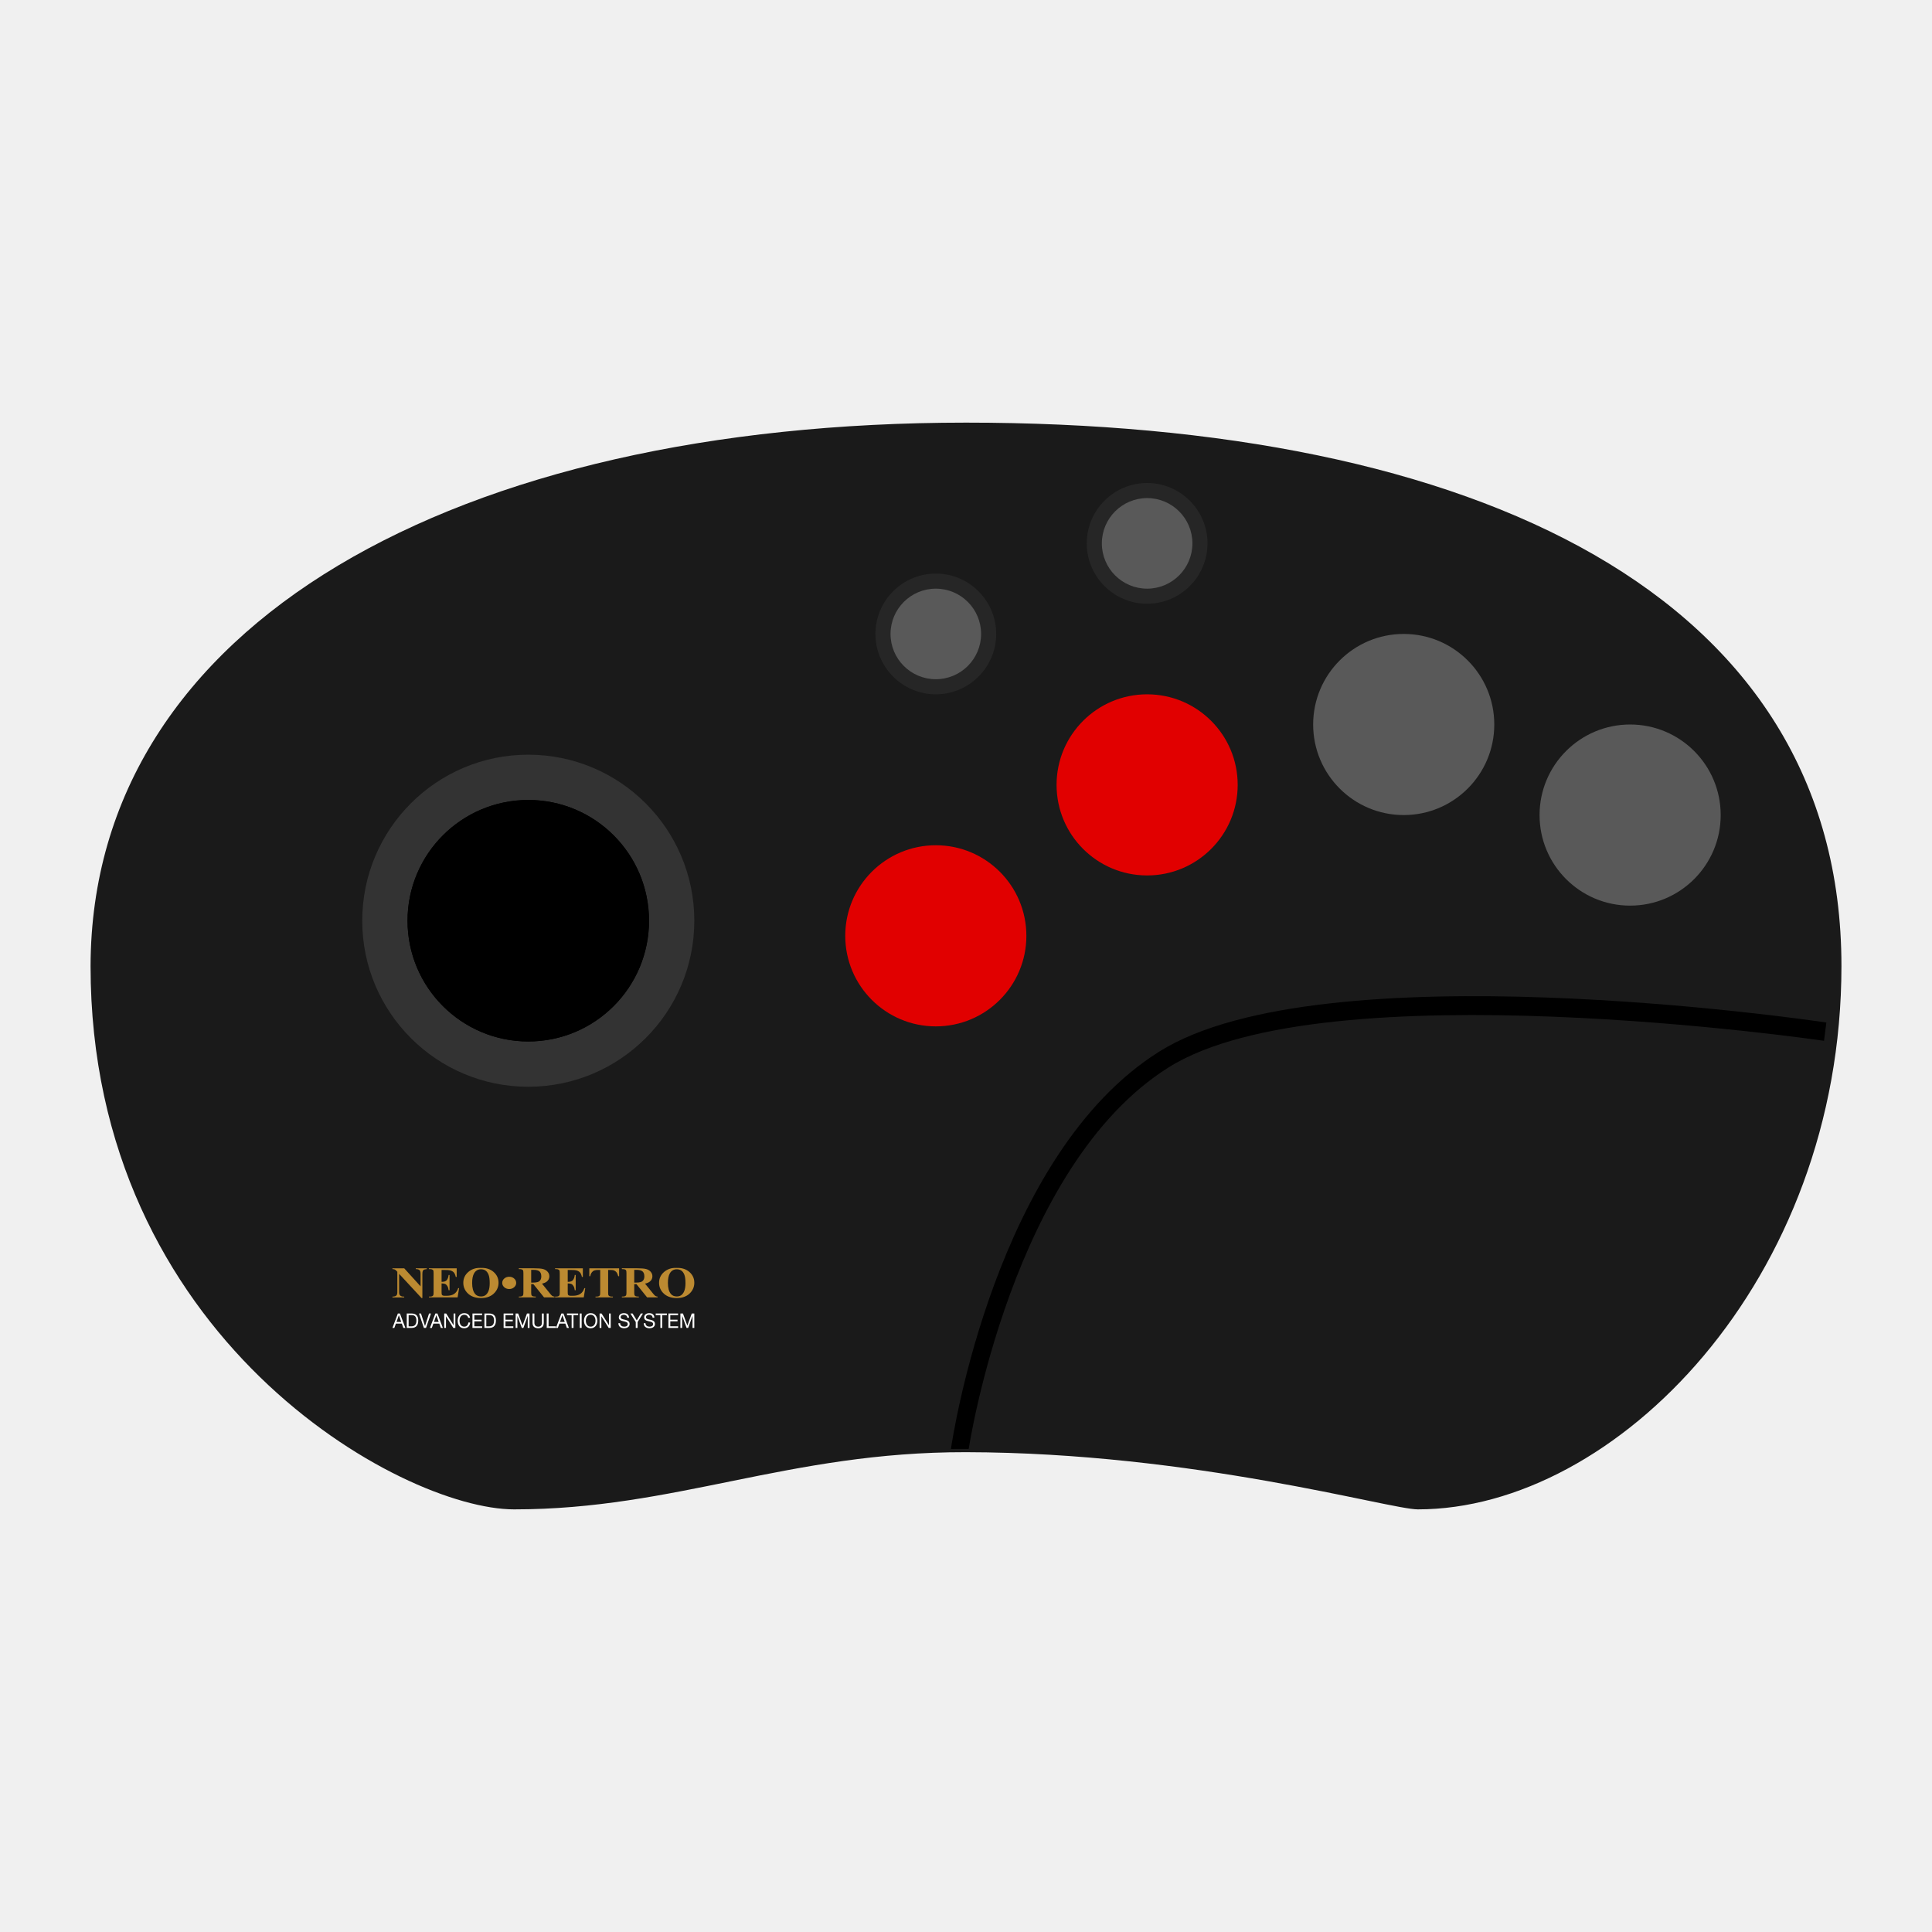
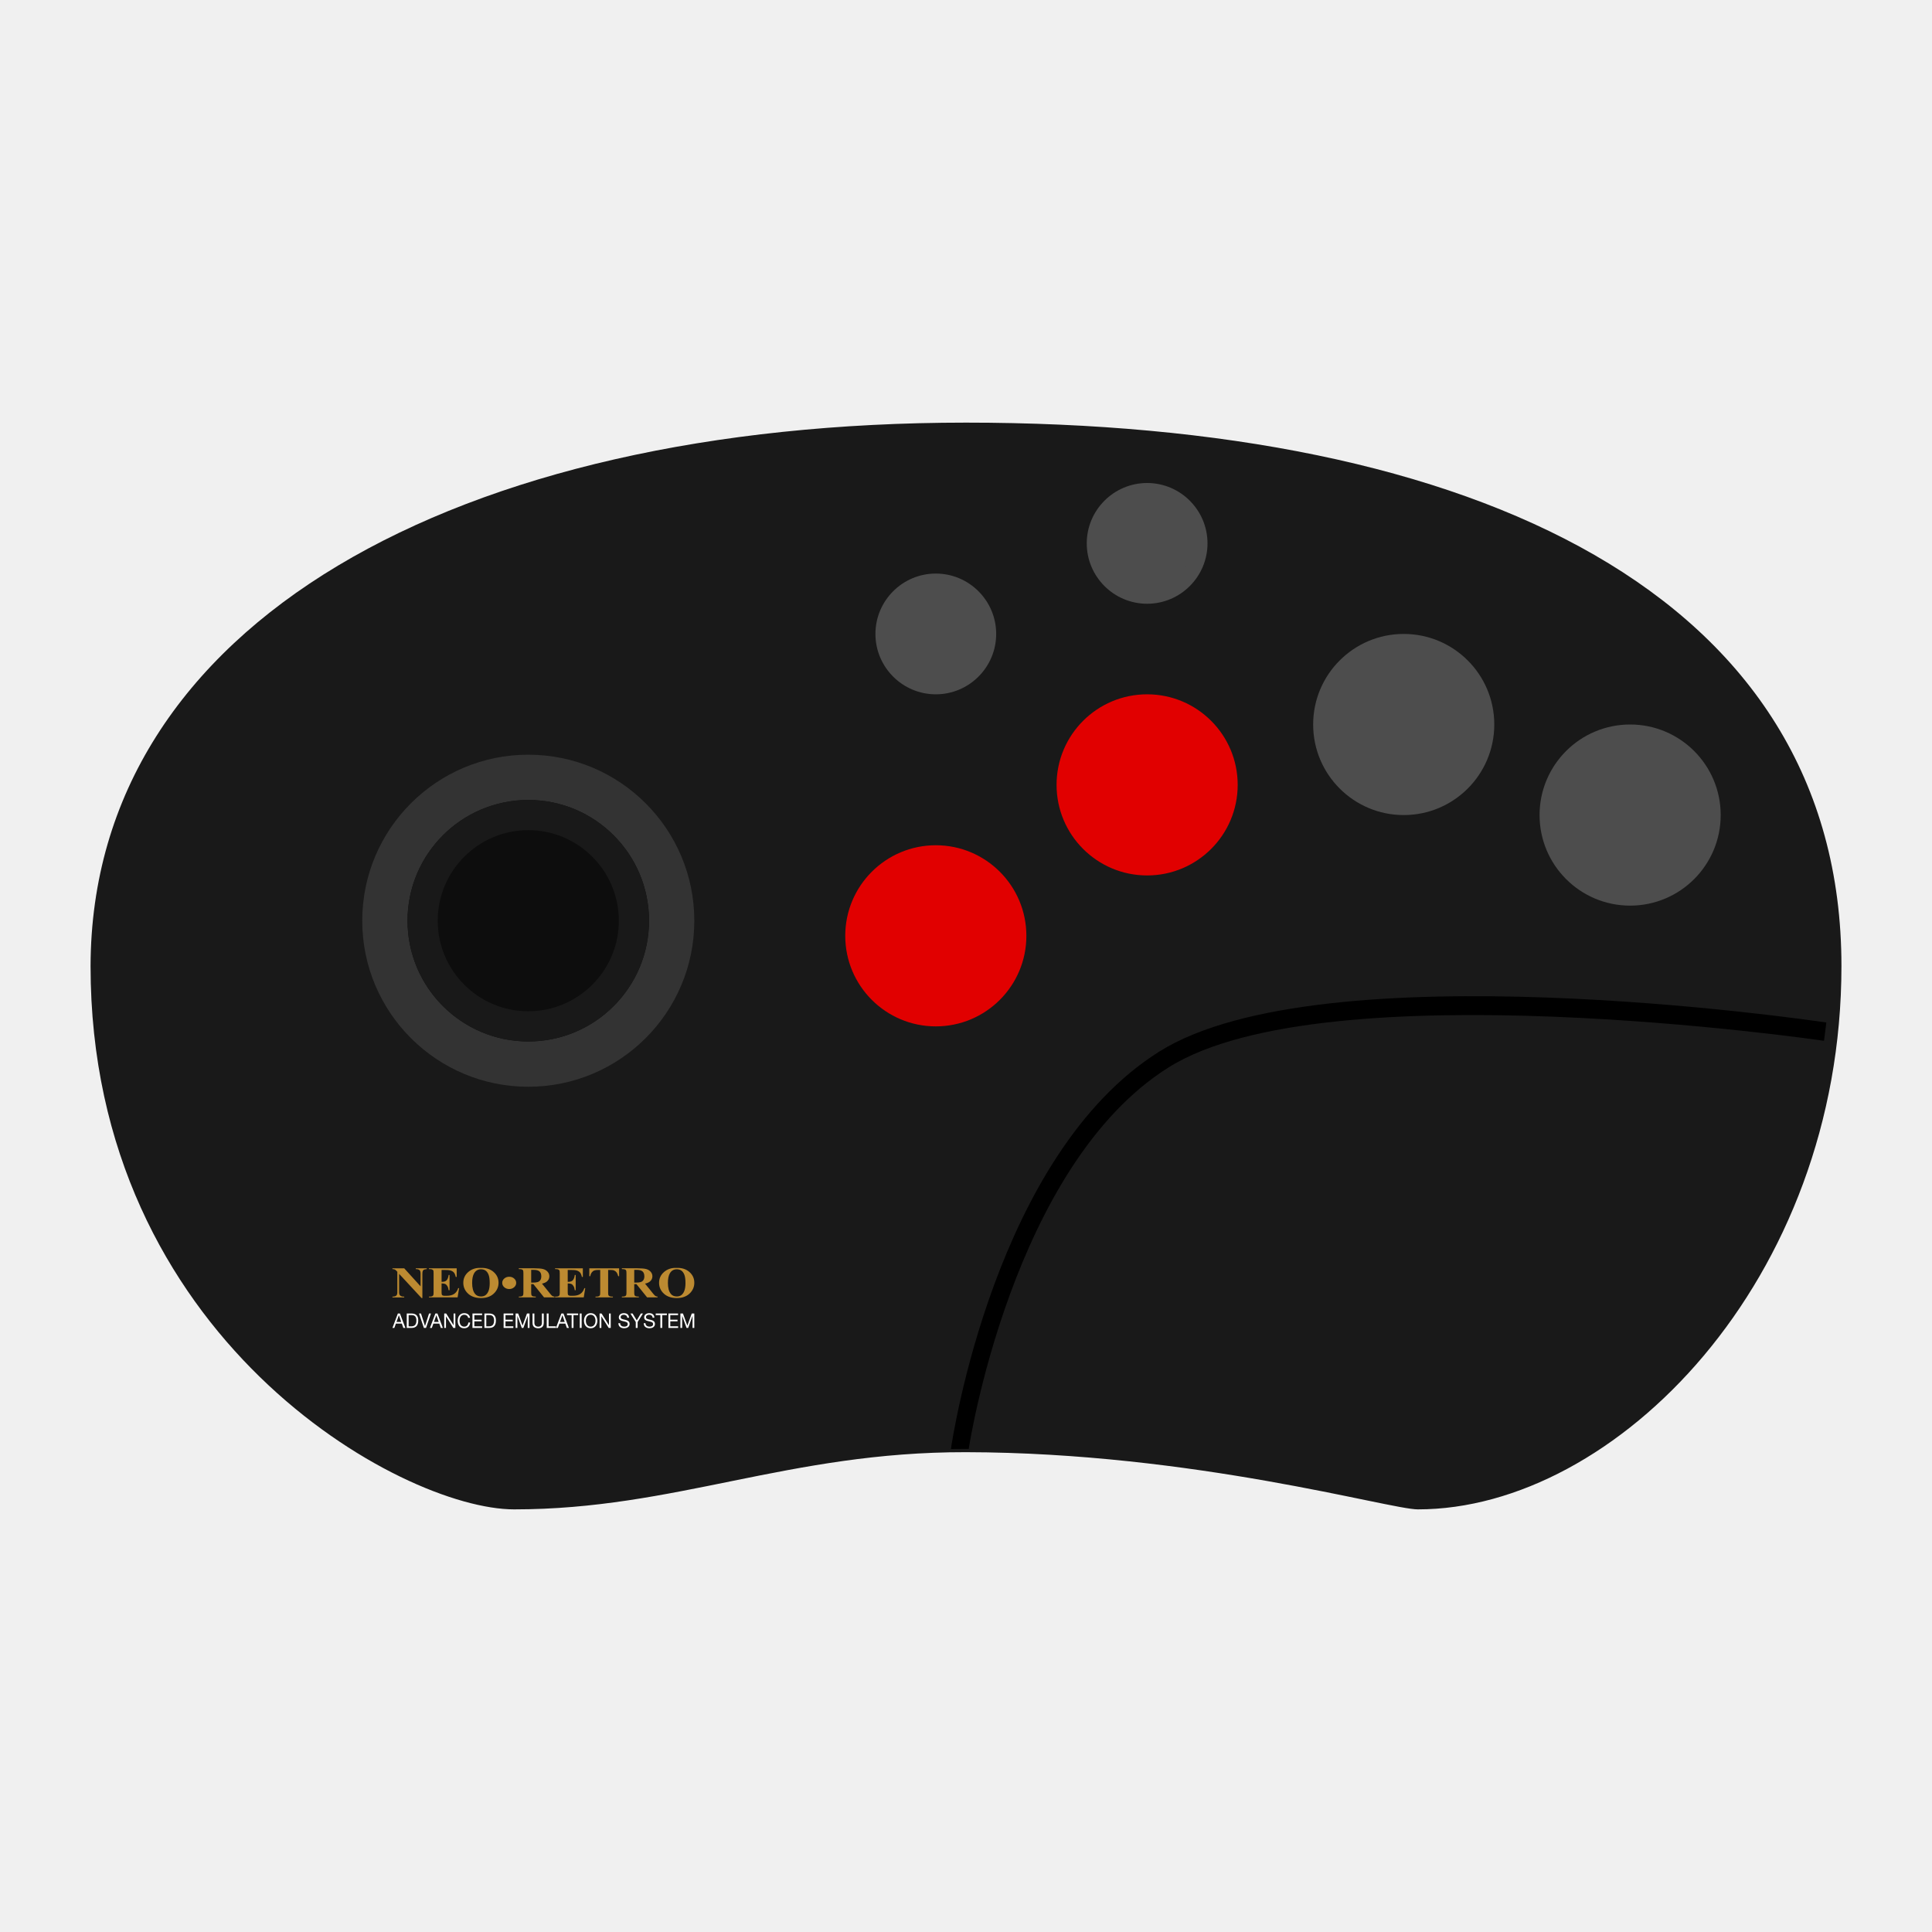
<svg xmlns="http://www.w3.org/2000/svg" viewBox="0 0 341.333 341.333" height="256" width="256" xml:space="preserve" id="svg2" version="1.1">
  <defs id="defs6">
    <clipPath id="clipPath18" clipPathUnits="userSpaceOnUse">
      <path id="path16" d="M 0,256 H 256 V 0 H 0 Z" />
    </clipPath>
    <clipPath id="clipPath26" clipPathUnits="userSpaceOnUse">
      <path id="path24" d="M 4,208 H 252 V 48 H 4 Z" />
    </clipPath>
  </defs>
  <g id="g22" transform="matrix(1.333333,0,0,-1.333333,0,341.3333)" />
-   <path id="path38" style="fill:#1a1a1a;fill-opacity:1;fill-rule:nonzero;stroke:none;stroke-width:1.333" d="m 170.667,74.667 c -89.807,0 -154.512,35.368 -154.667,96 0,65.684 54.881,96 74.839,96 28.479,0 48.471,-10.161 79.828,-10.105 40.219,0.071 74.839,10.105 79.828,10.105 34.925,0 74.839,-40.421 74.839,-96 0,-65.684 -64.86,-96 -154.667,-96" />
-   <path id="path42" style="fill:#262626;fill-opacity:1;fill-rule:nonzero;stroke:none;stroke-width:1.333" d="m 202.667,85.333 c -5.881,0 -10.667,4.785 -10.667,10.667 0,5.881 4.785,10.667 10.667,10.667 5.881,0 10.667,-4.785 10.667,-10.667 0,-5.881 -4.785,-10.667 -10.667,-10.667" />
-   <path id="path46" style="fill:#595959;fill-opacity:1;fill-rule:nonzero;stroke:none;stroke-width:1.333" d="m 202.667,88 c 4.416,0 8,3.584 8,8 0,4.416 -3.584,8 -8,8 -4.416,0 -8,-3.584 -8,-8 0,-4.416 3.584,-8 8,-8" />
-   <path id="path50" style="fill:#262626;fill-opacity:1;fill-rule:nonzero;stroke:none;stroke-width:1.333" d="m 165.333,101.333 c -5.881,0 -10.667,4.785 -10.667,10.667 0,5.881 4.785,10.667 10.667,10.667 5.881,0 10.667,-4.785 10.667,-10.667 0,-5.881 -4.785,-10.667 -10.667,-10.667" />
-   <path id="path54" style="fill:#595959;fill-opacity:1;fill-rule:nonzero;stroke:none;stroke-width:1.333" d="m 165.333,104 c 4.416,0 8,3.584 8,8 0,4.416 -3.584,8 -8,8 -4.416,0 -8,-3.584 -8,-8 0,-4.416 3.584,-8 8,-8" />
+   <path id="path38" style="fill:#191919;fill-opacity:1;fill-rule:nonzero;stroke:none;stroke-width:1.333" d="m 170.667,74.667 c -89.807,0 -154.512,35.368 -154.667,96 0,65.684 54.881,96 74.839,96 28.479,0 48.471,-10.161 79.828,-10.105 40.219,0.071 74.839,10.105 79.828,10.105 34.925,0 74.839,-40.421 74.839,-96 0,-65.684 -64.86,-96 -154.667,-96" />
+   <path id="path42" style="fill:#4d4d4d;fill-opacity:1;fill-rule:nonzero;stroke:none;stroke-width:1.333" d="m 202.667,85.333 c -5.881,0 -10.667,4.785 -10.667,10.667 0,5.881 4.785,10.667 10.667,10.667 5.881,0 10.667,-4.785 10.667,-10.667 0,-5.881 -4.785,-10.667 -10.667,-10.667" />
+   <path id="path46" style="fill:#4d4d4d;fill-opacity:1;fill-rule:nonzero;stroke:none;stroke-width:1.333" d="m 202.667,88 c 4.416,0 8,3.584 8,8 0,4.416 -3.584,8 -8,8 -4.416,0 -8,-3.584 -8,-8 0,-4.416 3.584,-8 8,-8" />
+   <path id="path50" style="fill:#4d4d4d;fill-opacity:1;fill-rule:nonzero;stroke:none;stroke-width:1.333" d="m 165.333,101.333 c -5.881,0 -10.667,4.785 -10.667,10.667 0,5.881 4.785,10.667 10.667,10.667 5.881,0 10.667,-4.785 10.667,-10.667 0,-5.881 -4.785,-10.667 -10.667,-10.667" />
+   <path id="path54" style="fill:#4d4d4d;fill-opacity:1;fill-rule:nonzero;stroke:none;stroke-width:1.333" d="m 165.333,104 c 4.416,0 8,3.584 8,8 0,4.416 -3.584,8 -8,8 -4.416,0 -8,-3.584 -8,-8 0,-4.416 3.584,-8 8,-8" />
  <path id="path58" style="fill:#333333;fill-opacity:1;fill-rule:nonzero;stroke:none;stroke-width:1.333" d="m 93.333,192 c -16.197,0 -29.333,-13.136 -29.333,-29.333 0,-16.197 13.136,-29.333 29.333,-29.333 16.197,0 29.333,13.136 29.333,29.333 0,16.197 -13.136,29.333 -29.333,29.333" />
+   <path id="path78" style="fill:#0d0d0d;fill-opacity:1;fill-rule:nonzero;stroke:none;stroke-width:1.333" d="m 93.333,141.333 c -11.781,0 -21.333,9.552 -21.333,21.333 0,11.781 9.552,21.333 21.333,21.333 11.781,0 21.333,-9.552 21.333,-21.333 0,-11.781 -9.552,-21.333 -21.333,-21.333" />
  <path id="path62" style="fill:#e10000;fill-opacity:1;fill-rule:nonzero;stroke:none;stroke-width:1.333" d="m 165.333,181.333 c -8.836,0 -16,-7.164 -16,-16 0,-8.836 7.164,-16 16,-16 8.836,0 16,7.164 16,16 0,8.836 -7.164,16 -16,16" />
  <path id="path66" style="fill:#e10000;fill-opacity:1;fill-rule:nonzero;stroke:none;stroke-width:1.333" d="m 202.667,154.667 c -8.836,0 -16,-7.164 -16,-16 0,-8.836 7.164,-16 16,-16 8.836,0 16,7.164 16,16 0,8.836 -7.164,16 -16,16" />
-   <path id="path70" style="fill:#595959;fill-opacity:1;fill-rule:nonzero;stroke:none;stroke-width:1.333" d="m 248,144 c -8.836,0 -16,-7.164 -16,-16 0,-8.836 7.164,-16 16,-16 8.836,0 16,7.164 16,16 0,8.836 -7.164,16 -16,16" />
-   <path id="path74" style="fill:#595959;fill-opacity:1;fill-rule:nonzero;stroke:none;stroke-width:1.333" d="m 288,160 c -8.836,0 -16,-7.164 -16,-16 0,-8.836 7.164,-16 16,-16 8.836,0 16,7.164 16,16 0,8.836 -7.164,16 -16,16" />
-   <path id="path78" style="fill:#000000;fill-opacity:1;fill-rule:nonzero;stroke:none;stroke-width:1.333" d="m 93.333,141.333 c -11.781,0 -21.333,9.552 -21.333,21.333 0,11.781 9.552,21.333 21.333,21.333 11.781,0 21.333,-9.552 21.333,-21.333 0,-11.781 -9.552,-21.333 -21.333,-21.333" />
-   <path id="path82" style="fill:#000000;fill-opacity:1;fill-rule:nonzero;stroke:none;stroke-width:1.333" d="m 93.333,141.333 c -11.781,0 -21.333,9.552 -21.333,21.333 0,11.781 9.552,21.333 21.333,21.333 11.781,0 21.333,-9.552 21.333,-21.333 0,-11.781 -9.552,-21.333 -21.333,-21.333 m 0,5.333 c 8.823,0 16,7.177 16,16 0,8.823 -7.177,16 -16,16 -8.823,0 -16,-7.177 -16,-16 0,-8.823 7.177,-16 16,-16" />
+   <path id="path70" style="fill:#4d4d4d;fill-opacity:1;fill-rule:nonzero;stroke:none;stroke-width:1.333" d="m 248,144 c -8.836,0 -16,-7.164 -16,-16 0,-8.836 7.164,-16 16,-16 8.836,0 16,7.164 16,16 0,8.836 -7.164,16 -16,16" />
+   <path id="path74" style="fill:#4d4d4d;fill-opacity:1;fill-rule:nonzero;stroke:none;stroke-width:1.333" d="m 288,160 c -8.836,0 -16,-7.164 -16,-16 0,-8.836 7.164,-16 16,-16 8.836,0 16,7.164 16,16 0,8.836 -7.164,16 -16,16" />
+   <path id="path82" style="fill:#191919;fill-opacity:1;fill-rule:nonzero;stroke:none;stroke-width:1.333" d="m 93.333,141.333 c -11.781,0 -21.333,9.552 -21.333,21.333 0,11.781 9.552,21.333 21.333,21.333 11.781,0 21.333,-9.552 21.333,-21.333 0,-11.781 -9.552,-21.333 -21.333,-21.333 m 0,5.333 c 8.823,0 16,7.177 16,16 0,8.823 -7.177,16 -16,16 -8.823,0 -16,-7.177 -16,-16 0,-8.823 7.177,-16 16,-16" />
  <path id="path86" style="fill:#000000;fill-opacity:1;fill-rule:nonzero;stroke:none;stroke-width:1.333" d="M 171.147,255.977 168.001,256 c 0.307,-2.099 7.871,-52.083 36.835,-70.229 28.823,-18.059 114.211,-5.657 117.832,-5.121 l -0.415,3.233 c -0.877,-0.131 -87.904,-12.781 -115.757,4.675 -27.688,17.349 -35.273,66.923 -35.348,67.42" />
  <path id="path90" style="fill:#bc8a31;fill-opacity:1;fill-rule:nonzero;stroke:none;stroke-width:1.333" d="m 71.413,224.075 2.892,3.188 v -2.209 c 0,-0.309 -0.051,-0.517 -0.151,-0.627 -0.139,-0.147 -0.371,-0.217 -0.696,-0.212 v -0.14 h 1.936 v 0.14 c -0.248,0.028 -0.413,0.064 -0.499,0.108 -0.085,0.044 -0.152,0.116 -0.199,0.216 -0.048,0.1 -0.072,0.272 -0.072,0.515 v 4.28 h -0.147 l -3.964,-4.28 v 3.268 c 0,0.296 0.076,0.495 0.231,0.599 0.155,0.104 0.331,0.156 0.529,0.156 h 0.139 v 0.14 h -2.08 v -0.14 c 0.323,-0.003 0.548,-0.061 0.675,-0.175 0.127,-0.113 0.191,-0.307 0.191,-0.58 v -3.628 L 70.073,224.556 c -0.124,-0.136 -0.233,-0.227 -0.329,-0.269 -0.095,-0.043 -0.232,-0.067 -0.411,-0.072 v -0.14 z" />
  <path id="path94" style="fill:#bc8a31;fill-opacity:1;fill-rule:nonzero;stroke:none;stroke-width:1.333" d="m 78.015,224.37 v 2.093 h 0.117 c 0.371,0 0.641,-0.103 0.808,-0.308 0.167,-0.204 0.273,-0.507 0.32,-0.905 h 0.164 v 2.692 h -0.164 c -0.035,-0.293 -0.108,-0.533 -0.219,-0.721 -0.111,-0.187 -0.24,-0.312 -0.387,-0.377 -0.147,-0.064 -0.36,-0.096 -0.64,-0.096 v 1.448 c 0,0.283 0.013,0.456 0.041,0.52 0.027,0.063 0.079,0.115 0.153,0.155 0.075,0.041 0.196,0.061 0.363,0.061 h 0.351 c 0.548,0 0.987,-0.112 1.316,-0.333 0.331,-0.223 0.568,-0.561 0.712,-1.016 h 0.16 l -0.264,1.633 h -5.067 v -0.14 h 0.193 c 0.171,0 0.308,-0.027 0.412,-0.08 0.075,-0.035 0.132,-0.096 0.172,-0.181 0.032,-0.061 0.048,-0.22 0.048,-0.479 v -3.381 c 0,-0.232 -0.007,-0.376 -0.021,-0.428 -0.029,-0.089 -0.083,-0.157 -0.16,-0.205 -0.109,-0.071 -0.26,-0.107 -0.451,-0.107 h -0.193 v -0.14 h 4.907 v 1.52 h -0.164 c -0.084,-0.371 -0.201,-0.637 -0.353,-0.8 -0.151,-0.161 -0.365,-0.28 -0.641,-0.356 -0.161,-0.045 -0.464,-0.068 -0.908,-0.068 z" />
  <path id="path98" style="fill:#bc8a31;fill-opacity:1;fill-rule:nonzero;stroke:none;stroke-width:1.333" d="m 84.98,224.245 c -0.536,0 -0.944,0.24 -1.224,0.72 -0.227,0.395 -0.341,0.961 -0.341,1.699 0,0.877 0.176,1.525 0.528,1.945 0.245,0.293 0.588,0.44 1.029,0.44 0.296,0 0.544,-0.064 0.743,-0.189 0.253,-0.163 0.452,-0.421 0.592,-0.776 0.141,-0.355 0.212,-0.819 0.212,-1.389 0,-0.68 -0.072,-1.189 -0.216,-1.527 -0.144,-0.337 -0.328,-0.575 -0.551,-0.715 -0.224,-0.139 -0.481,-0.208 -0.772,-0.208 m -0.052,-0.243 c 0.933,-0.031 1.693,0.208 2.276,0.716 0.584,0.508 0.876,1.144 0.876,1.908 0,0.652 -0.217,1.225 -0.653,1.721 -0.576,0.657 -1.391,0.985 -2.443,0.985 -1.055,0 -1.871,-0.313 -2.447,-0.94 -0.456,-0.496 -0.683,-1.083 -0.683,-1.763 0,-0.764 0.296,-1.4 0.888,-1.909 0.592,-0.509 1.321,-0.749 2.185,-0.719" />
  <path id="path102" style="fill:#bc8a31;fill-opacity:1;fill-rule:nonzero;stroke:none;stroke-width:1.333" d="m 89.965,225.568 c 0.343,0 0.635,0.105 0.873,0.316 0.239,0.212 0.359,0.468 0.359,0.768 0,0.299 -0.12,0.553 -0.361,0.767 -0.24,0.212 -0.531,0.319 -0.871,0.319 -0.343,0 -0.635,-0.107 -0.876,-0.319 -0.24,-0.213 -0.36,-0.468 -0.36,-0.767 0,-0.3 0.119,-0.556 0.359,-0.768 0.239,-0.211 0.532,-0.316 0.877,-0.316" />
  <path id="path106" style="fill:#bc8a31;fill-opacity:1;fill-rule:nonzero;stroke:none;stroke-width:1.333" d="m 93.847,224.351 v 2.252 h 0.247 c 0.4,0 0.7,-0.032 0.899,-0.096 0.199,-0.065 0.356,-0.181 0.471,-0.349 0.113,-0.168 0.169,-0.388 0.169,-0.657 0,-0.392 -0.104,-0.681 -0.312,-0.869 -0.209,-0.187 -0.547,-0.28 -1.011,-0.28 z m 0,2.521 v 1.441 c 0,0.277 0.02,0.452 0.059,0.524 0.04,0.072 0.107,0.131 0.205,0.173 0.097,0.043 0.281,0.064 0.549,0.064 v 0.14 h -3.001 v -0.14 c 0.271,0 0.456,-0.021 0.552,-0.067 0.097,-0.044 0.164,-0.101 0.204,-0.172 0.039,-0.071 0.057,-0.245 0.057,-0.523 v -3.337 c 0,-0.277 -0.019,-0.453 -0.057,-0.525 -0.04,-0.072 -0.108,-0.129 -0.207,-0.172 -0.097,-0.043 -0.281,-0.064 -0.549,-0.064 v -0.141 h 2.724 c 0.709,0 1.228,0.044 1.556,0.129 0.329,0.087 0.597,0.245 0.805,0.476 0.207,0.231 0.311,0.503 0.311,0.813 0,0.379 -0.156,0.692 -0.467,0.94 -0.199,0.157 -0.477,0.275 -0.835,0.353 l 1.409,1.74 c 0.184,0.224 0.316,0.365 0.393,0.42 0.119,0.079 0.255,0.121 0.411,0.129 v 0.14 h -1.845 l -1.889,-2.343 z" />
  <path id="path110" style="fill:#bc8a31;fill-opacity:1;fill-rule:nonzero;stroke:none;stroke-width:1.333" d="m 100.302,224.37 v 2.093 h 0.117 c 0.371,0 0.641,-0.103 0.808,-0.308 0.167,-0.204 0.273,-0.507 0.32,-0.905 h 0.164 v 2.692 h -0.164 c -0.035,-0.293 -0.108,-0.533 -0.219,-0.721 -0.111,-0.187 -0.24,-0.312 -0.387,-0.377 -0.147,-0.064 -0.36,-0.096 -0.64,-0.096 v 1.448 c 0,0.283 0.013,0.456 0.041,0.52 0.027,0.063 0.079,0.115 0.153,0.155 0.075,0.041 0.196,0.061 0.363,0.061 h 0.351 c 0.548,0 0.987,-0.112 1.316,-0.333 0.331,-0.223 0.568,-0.561 0.712,-1.016 h 0.16 l -0.264,1.633 h -5.067 v -0.14 h 0.193 c 0.171,0 0.308,-0.027 0.412,-0.08 0.075,-0.035 0.132,-0.096 0.172,-0.181 0.032,-0.061 0.048,-0.22 0.048,-0.479 v -3.381 c 0,-0.232 -0.007,-0.376 -0.021,-0.428 -0.029,-0.089 -0.083,-0.157 -0.16,-0.205 -0.109,-0.071 -0.26,-0.107 -0.451,-0.107 h -0.193 v -0.14 h 4.907 v 1.52 h -0.164 c -0.084,-0.371 -0.201,-0.637 -0.353,-0.8 -0.151,-0.161 -0.365,-0.28 -0.641,-0.356 -0.161,-0.045 -0.464,-0.068 -0.908,-0.068 z" />
  <path id="path114" style="fill:#bc8a31;fill-opacity:1;fill-rule:nonzero;stroke:none;stroke-width:1.333" d="m 109.381,224.075 v 1.392 h -0.156 c -0.092,-0.321 -0.195,-0.552 -0.307,-0.692 -0.112,-0.141 -0.267,-0.252 -0.463,-0.336 -0.109,-0.045 -0.301,-0.068 -0.575,-0.068 h -0.437 v 3.965 c 0,0.263 0.017,0.428 0.051,0.493 0.032,0.065 0.097,0.123 0.195,0.172 0.096,0.049 0.228,0.075 0.395,0.075 h 0.195 v 0.14 h -3.069 v -0.14 h 0.195 c 0.169,0 0.307,-0.027 0.411,-0.08 0.075,-0.036 0.133,-0.096 0.177,-0.183 0.032,-0.06 0.047,-0.219 0.047,-0.477 v -3.965 h -0.423 c -0.395,0 -0.683,0.073 -0.861,0.22 -0.251,0.204 -0.409,0.496 -0.475,0.876 h -0.164 v -1.392 z" />
  <path id="path118" style="fill:#bc8a31;fill-opacity:1;fill-rule:nonzero;stroke:none;stroke-width:1.333" d="m 112.053,224.351 v 2.252 h 0.247 c 0.4,0 0.7,-0.032 0.899,-0.096 0.199,-0.065 0.356,-0.181 0.469,-0.349 0.113,-0.168 0.171,-0.388 0.171,-0.657 0,-0.392 -0.104,-0.681 -0.313,-0.869 -0.209,-0.187 -0.545,-0.28 -1.009,-0.28 z m 0,2.521 v 1.441 c 0,0.277 0.02,0.452 0.059,0.524 0.039,0.072 0.107,0.131 0.205,0.173 0.097,0.043 0.281,0.064 0.549,0.064 v 0.14 h -3.001 v -0.14 c 0.271,0 0.455,-0.021 0.552,-0.067 0.096,-0.044 0.164,-0.101 0.203,-0.172 0.039,-0.071 0.059,-0.245 0.059,-0.523 v -3.337 c 0,-0.277 -0.02,-0.453 -0.059,-0.525 -0.039,-0.072 -0.107,-0.129 -0.205,-0.172 -0.097,-0.043 -0.281,-0.064 -0.549,-0.064 v -0.141 h 2.724 c 0.709,0 1.228,0.044 1.556,0.129 0.329,0.087 0.597,0.245 0.805,0.476 0.207,0.231 0.311,0.503 0.311,0.813 0,0.379 -0.156,0.692 -0.467,0.94 -0.199,0.157 -0.477,0.275 -0.835,0.353 l 1.409,1.74 c 0.184,0.224 0.316,0.365 0.393,0.42 0.119,0.079 0.255,0.121 0.411,0.129 v 0.14 h -1.845 l -1.889,-2.343 z" />
  <path id="path122" style="fill:#bc8a31;fill-opacity:1;fill-rule:nonzero;stroke:none;stroke-width:1.333" d="m 119.567,224.245 c -0.536,0 -0.944,0.24 -1.224,0.72 -0.227,0.395 -0.341,0.961 -0.341,1.699 0,0.877 0.176,1.525 0.528,1.945 0.245,0.293 0.588,0.44 1.029,0.44 0.296,0 0.544,-0.064 0.743,-0.189 0.253,-0.163 0.452,-0.421 0.592,-0.776 0.141,-0.355 0.212,-0.819 0.212,-1.389 0,-0.68 -0.072,-1.189 -0.216,-1.527 -0.144,-0.337 -0.328,-0.575 -0.551,-0.715 -0.224,-0.139 -0.481,-0.208 -0.772,-0.208 m -0.052,-0.243 c 0.933,-0.031 1.693,0.208 2.276,0.716 0.584,0.508 0.876,1.144 0.876,1.908 0,0.652 -0.217,1.225 -0.653,1.721 -0.576,0.657 -1.391,0.985 -2.443,0.985 -1.055,0 -1.871,-0.313 -2.447,-0.94 -0.456,-0.496 -0.683,-1.083 -0.683,-1.763 0,-0.764 0.296,-1.4 0.888,-1.909 0.592,-0.509 1.321,-0.749 2.185,-0.719" />
  <path id="path126" style="fill:#ffffff;fill-opacity:1;fill-rule:nonzero;stroke:none;stroke-width:1.333" d="m 70.885,233.556 -0.411,-1.189 h -0.008 l -0.417,1.189 z m -0.228,-1.496 0.964,2.549 h -0.363 l -0.269,-0.768 h -1.044 l -0.276,0.768 h -0.336 l 0.961,-2.549 z" />
  <path id="path130" style="fill:#ffffff;fill-opacity:1;fill-rule:nonzero;stroke:none;stroke-width:1.333" d="m 72.737,234.324 c 0.037,0 0.083,-0.003 0.139,-0.009 0.055,-0.005 0.113,-0.02 0.176,-0.043 0.061,-0.023 0.124,-0.055 0.184,-0.097 0.061,-0.044 0.116,-0.101 0.164,-0.176 0.049,-0.073 0.089,-0.165 0.12,-0.276 0.031,-0.111 0.047,-0.245 0.047,-0.403 0,-0.152 -0.015,-0.288 -0.044,-0.408 -0.028,-0.12 -0.075,-0.223 -0.141,-0.307 -0.065,-0.085 -0.149,-0.149 -0.253,-0.193 -0.104,-0.044 -0.232,-0.065 -0.384,-0.065 h -0.552 v 1.977 z m -0.028,-2.263 c 0.38,0 0.673,0.099 0.877,0.299 0.205,0.2 0.308,0.505 0.308,0.915 0,0.215 -0.023,0.404 -0.069,0.569 -0.045,0.165 -0.117,0.304 -0.213,0.417 -0.097,0.113 -0.22,0.199 -0.371,0.259 -0.149,0.06 -0.327,0.089 -0.532,0.089 h -0.847 v -2.548 z" />
  <path id="path134" style="fill:#ffffff;fill-opacity:1;fill-rule:nonzero;stroke:none;stroke-width:1.333" d="m 74.892,234.609 -0.867,-2.549 h 0.352 l 0.705,2.211 h 0.007 l 0.712,-2.211 h 0.341 l -0.877,2.549 z" />
  <path id="path138" style="fill:#ffffff;fill-opacity:1;fill-rule:nonzero;stroke:none;stroke-width:1.333" d="m 77.508,233.556 -0.411,-1.189 h -0.008 l -0.417,1.189 z m -0.228,-1.496 0.964,2.549 h -0.363 l -0.269,-0.768 h -1.044 l -0.276,0.768 h -0.335 l 0.96,-2.549 z" />
  <path id="path142" style="fill:#ffffff;fill-opacity:1;fill-rule:nonzero;stroke:none;stroke-width:1.333" d="m 78.831,232.061 1.299,2.067 h 0.008 v -2.067 h 0.311 V 234.61 h -0.36 l -1.288,-2.047 h -0.007 V 234.61 h -0.312 v -2.549 z" />
  <path id="path146" style="fill:#ffffff;fill-opacity:1;fill-rule:nonzero;stroke:none;stroke-width:1.333" d="m 82.471,232.421 c -0.125,-0.091 -0.275,-0.136 -0.448,-0.136 -0.147,0 -0.273,0.029 -0.377,0.087 -0.105,0.056 -0.192,0.133 -0.26,0.229 -0.068,0.096 -0.117,0.207 -0.149,0.331 -0.033,0.124 -0.049,0.252 -0.049,0.385 0,0.145 0.016,0.283 0.049,0.412 0.032,0.131 0.081,0.243 0.149,0.34 0.068,0.096 0.155,0.172 0.261,0.229 0.105,0.057 0.232,0.087 0.38,0.087 0.108,0 0.204,-0.019 0.288,-0.056 0.084,-0.037 0.157,-0.088 0.219,-0.153 0.06,-0.065 0.108,-0.143 0.143,-0.233 0.035,-0.091 0.056,-0.188 0.063,-0.293 h 0.328 c -0.032,0.321 -0.14,0.571 -0.321,0.749 -0.183,0.179 -0.431,0.268 -0.747,0.268 -0.191,0 -0.357,-0.033 -0.501,-0.101 -0.143,-0.068 -0.261,-0.161 -0.355,-0.28 -0.095,-0.12 -0.165,-0.26 -0.213,-0.421 -0.047,-0.163 -0.071,-0.336 -0.071,-0.521 0,-0.187 0.025,-0.36 0.076,-0.523 0.051,-0.164 0.125,-0.305 0.223,-0.427 0.099,-0.121 0.22,-0.217 0.367,-0.288 0.147,-0.071 0.313,-0.105 0.503,-0.105 0.129,0 0.251,0.017 0.367,0.053 0.115,0.036 0.217,0.088 0.307,0.157 0.091,0.069 0.165,0.155 0.225,0.259 0.06,0.104 0.099,0.223 0.117,0.359 h -0.328 c -0.037,-0.18 -0.119,-0.316 -0.244,-0.407" />
  <path id="path150" style="fill:#ffffff;fill-opacity:1;fill-rule:nonzero;stroke:none;stroke-width:1.333" d="m 85.177,232.061 v 0.285 h -1.375 v 0.811 h 1.281 v 0.285 h -1.281 v 0.881 h 1.385 V 234.61 h -1.715 v -2.549 z" />
  <path id="path154" style="fill:#ffffff;fill-opacity:1;fill-rule:nonzero;stroke:none;stroke-width:1.333" d="m 86.459,234.324 c 0.037,0 0.083,-0.003 0.139,-0.009 0.055,-0.005 0.113,-0.02 0.176,-0.043 0.061,-0.023 0.124,-0.055 0.184,-0.097 0.061,-0.044 0.116,-0.101 0.164,-0.176 0.049,-0.073 0.089,-0.165 0.12,-0.276 0.031,-0.111 0.047,-0.245 0.047,-0.403 0,-0.152 -0.015,-0.288 -0.044,-0.408 -0.028,-0.12 -0.075,-0.223 -0.141,-0.307 -0.065,-0.085 -0.149,-0.149 -0.253,-0.193 -0.104,-0.044 -0.232,-0.065 -0.384,-0.065 h -0.552 v 1.977 z m -0.028,-2.263 c 0.38,0 0.673,0.099 0.877,0.299 0.205,0.2 0.308,0.505 0.308,0.915 0,0.215 -0.023,0.404 -0.069,0.569 -0.045,0.165 -0.117,0.304 -0.213,0.417 -0.097,0.113 -0.22,0.199 -0.371,0.259 -0.149,0.06 -0.327,0.089 -0.532,0.089 h -0.847 v -2.548 z" />
  <path id="path158" style="fill:#ffffff;fill-opacity:1;fill-rule:nonzero;stroke:none;stroke-width:1.333" d="m 90.681,232.061 v 0.285 h -1.375 v 0.811 h 1.281 v 0.285 h -1.281 v 0.881 h 1.385 V 234.61 h -1.715 v -2.549 z" />
  <path id="path162" style="fill:#ffffff;fill-opacity:1;fill-rule:nonzero;stroke:none;stroke-width:1.333" d="m 91.545,232.061 0.777,2.141 0.781,-2.141 h 0.449 V 234.61 h -0.312 v -2.121 h -0.007 L 92.464,234.61 h -0.28 l -0.769,-2.121 h -0.008 V 234.61 h -0.311 v -2.549 z" />
  <path id="path166" style="fill:#ffffff;fill-opacity:1;fill-rule:nonzero;stroke:none;stroke-width:1.333" d="m 95.815,234.422 c -0.168,0.163 -0.408,0.245 -0.719,0.245 -0.317,0 -0.565,-0.079 -0.744,-0.235 -0.179,-0.156 -0.268,-0.404 -0.268,-0.744 v -1.628 h 0.328 v 1.628 c 0,0.228 0.059,0.401 0.176,0.519 0.117,0.119 0.287,0.177 0.508,0.177 0.209,0 0.369,-0.059 0.479,-0.177 0.109,-0.117 0.164,-0.291 0.164,-0.519 v -1.628 h 0.328 v 1.628 c 0,0.325 -0.084,0.571 -0.252,0.733" />
  <path id="path170" style="fill:#ffffff;fill-opacity:1;fill-rule:nonzero;stroke:none;stroke-width:1.333" d="m 96.921,232.061 v 2.263 h 1.305 V 234.61 h -1.633 v -2.549 z" />
  <path id="path174" style="fill:#ffffff;fill-opacity:1;fill-rule:nonzero;stroke:none;stroke-width:1.333" d="m 99.775,233.556 -0.411,-1.189 h -0.008 l -0.417,1.189 z m -0.228,-1.496 0.964,2.549 h -0.363 l -0.269,-0.768 h -1.044 l -0.276,0.768 h -0.336 l 0.961,-2.549 z" />
  <path id="path178" style="fill:#ffffff;fill-opacity:1;fill-rule:nonzero;stroke:none;stroke-width:1.333" d="m 100.172,232.346 v -0.285 h 1.973 v 0.285 h -0.823 v 2.263 h -0.328 v -2.263 z" />
  <path d="m 102.76,234.609 h -0.328 V 232.06 h 0.328 z" style="fill:#ffffff;fill-opacity:1;fill-rule:nonzero;stroke:none;stroke-width:1.333" id="path180" />
  <path id="path184" style="fill:#ffffff;fill-opacity:1;fill-rule:nonzero;stroke:none;stroke-width:1.333" d="m 103.551,233.715 c 0.032,0.125 0.083,0.237 0.152,0.337 0.069,0.1 0.157,0.18 0.267,0.241 0.108,0.06 0.236,0.091 0.387,0.091 0.149,0 0.279,-0.031 0.387,-0.091 0.108,-0.061 0.197,-0.141 0.265,-0.241 0.069,-0.1 0.12,-0.212 0.152,-0.337 0.033,-0.125 0.049,-0.252 0.049,-0.38 0,-0.128 -0.016,-0.256 -0.049,-0.38 -0.032,-0.125 -0.083,-0.237 -0.152,-0.337 -0.068,-0.1 -0.157,-0.181 -0.265,-0.241 -0.108,-0.061 -0.237,-0.091 -0.387,-0.091 -0.151,0 -0.279,0.029 -0.387,0.091 -0.109,0.06 -0.197,0.141 -0.267,0.241 -0.069,0.1 -0.12,0.212 -0.152,0.337 -0.032,0.124 -0.048,0.252 -0.048,0.38 0,0.128 0.016,0.255 0.048,0.38 m -0.303,-0.881 c 0.049,-0.161 0.124,-0.303 0.223,-0.427 0.1,-0.124 0.223,-0.223 0.371,-0.297 0.147,-0.073 0.319,-0.109 0.515,-0.109 0.196,0 0.367,0.036 0.515,0.109 0.147,0.075 0.271,0.173 0.369,0.297 0.099,0.124 0.173,0.265 0.223,0.427 0.049,0.16 0.075,0.328 0.075,0.501 0,0.173 -0.025,0.34 -0.075,0.501 -0.049,0.161 -0.124,0.303 -0.223,0.427 -0.099,0.124 -0.223,0.221 -0.369,0.295 -0.148,0.072 -0.319,0.109 -0.515,0.109 -0.196,0 -0.368,-0.037 -0.515,-0.109 -0.148,-0.073 -0.271,-0.171 -0.371,-0.295 -0.099,-0.124 -0.173,-0.265 -0.223,-0.427 -0.049,-0.161 -0.075,-0.328 -0.075,-0.501 0,-0.173 0.025,-0.341 0.075,-0.501" />
  <path id="path188" style="fill:#ffffff;fill-opacity:1;fill-rule:nonzero;stroke:none;stroke-width:1.333" d="m 106.283,232.061 1.299,2.067 h 0.008 v -2.067 h 0.311 V 234.61 h -0.36 l -1.288,-2.047 h -0.007 V 234.61 h -0.312 v -2.549 z" />
  <path id="path192" style="fill:#ffffff;fill-opacity:1;fill-rule:nonzero;stroke:none;stroke-width:1.333" d="m 110.628,232.409 c -0.109,-0.081 -0.249,-0.123 -0.42,-0.123 -0.069,0 -0.137,0.007 -0.204,0.021 -0.067,0.013 -0.125,0.037 -0.177,0.071 -0.052,0.033 -0.093,0.079 -0.124,0.135 -0.032,0.055 -0.047,0.125 -0.047,0.208 0,0.079 0.021,0.143 0.067,0.192 0.045,0.048 0.105,0.088 0.18,0.119 0.075,0.032 0.16,0.057 0.253,0.077 0.095,0.02 0.191,0.041 0.289,0.065 0.097,0.024 0.193,0.052 0.288,0.084 0.095,0.032 0.179,0.076 0.253,0.131 0.076,0.055 0.136,0.124 0.18,0.207 0.045,0.084 0.068,0.188 0.068,0.315 0,0.136 -0.029,0.252 -0.088,0.348 -0.059,0.096 -0.135,0.175 -0.227,0.236 -0.092,0.06 -0.196,0.104 -0.309,0.132 -0.113,0.027 -0.228,0.041 -0.34,0.041 -0.139,0 -0.269,-0.019 -0.392,-0.055 -0.124,-0.035 -0.232,-0.089 -0.325,-0.163 -0.093,-0.072 -0.167,-0.164 -0.221,-0.277 -0.053,-0.113 -0.081,-0.248 -0.081,-0.401 h 0.312 c 0,0.107 0.02,0.199 0.06,0.276 0.04,0.077 0.093,0.141 0.159,0.191 0.065,0.051 0.143,0.087 0.229,0.111 0.088,0.024 0.179,0.036 0.271,0.036 0.073,0 0.148,-0.007 0.223,-0.021 0.075,-0.015 0.141,-0.039 0.201,-0.073 0.06,-0.035 0.108,-0.081 0.145,-0.141 0.037,-0.059 0.056,-0.135 0.056,-0.228 0,-0.088 -0.023,-0.16 -0.068,-0.215 -0.045,-0.055 -0.105,-0.099 -0.18,-0.133 -0.075,-0.035 -0.159,-0.063 -0.253,-0.084 -0.095,-0.021 -0.191,-0.044 -0.288,-0.067 -0.099,-0.023 -0.195,-0.048 -0.289,-0.077 -0.095,-0.031 -0.179,-0.069 -0.253,-0.119 -0.075,-0.048 -0.135,-0.112 -0.18,-0.189 -0.045,-0.077 -0.068,-0.175 -0.068,-0.291 0,-0.128 0.025,-0.24 0.076,-0.333 0.051,-0.095 0.119,-0.172 0.203,-0.232 0.084,-0.061 0.18,-0.107 0.287,-0.136 0.107,-0.029 0.217,-0.044 0.331,-0.044 0.125,0 0.244,0.015 0.352,0.045 0.108,0.031 0.203,0.08 0.285,0.147 0.081,0.067 0.145,0.151 0.193,0.252 0.047,0.101 0.072,0.221 0.077,0.363 h -0.311 c -0.019,-0.184 -0.083,-0.316 -0.192,-0.399" />
  <path id="path196" style="fill:#ffffff;fill-opacity:1;fill-rule:nonzero;stroke:none;stroke-width:1.333" d="m 112.651,234.609 h -0.328 v -1.043 l -0.953,-1.507 h 0.389 l 0.74,1.215 0.723,-1.215 h 0.372 l -0.943,1.507 z" />
  <path id="path200" style="fill:#ffffff;fill-opacity:1;fill-rule:nonzero;stroke:none;stroke-width:1.333" d="m 115.105,232.409 c -0.109,-0.081 -0.249,-0.123 -0.42,-0.123 -0.069,0 -0.137,0.007 -0.204,0.021 -0.067,0.013 -0.125,0.037 -0.177,0.071 -0.052,0.033 -0.093,0.079 -0.124,0.135 -0.032,0.055 -0.047,0.125 -0.047,0.208 0,0.079 0.021,0.143 0.067,0.192 0.045,0.048 0.105,0.088 0.18,0.119 0.075,0.032 0.16,0.057 0.253,0.077 0.095,0.02 0.191,0.041 0.289,0.065 0.097,0.024 0.193,0.052 0.288,0.084 0.095,0.032 0.179,0.076 0.253,0.131 0.076,0.055 0.136,0.124 0.18,0.207 0.045,0.084 0.068,0.188 0.068,0.315 0,0.136 -0.029,0.252 -0.088,0.348 -0.059,0.096 -0.135,0.175 -0.227,0.236 -0.092,0.06 -0.196,0.104 -0.309,0.132 -0.113,0.027 -0.228,0.041 -0.34,0.041 -0.139,0 -0.269,-0.019 -0.392,-0.055 -0.124,-0.035 -0.232,-0.089 -0.325,-0.163 -0.093,-0.072 -0.167,-0.164 -0.221,-0.277 -0.053,-0.113 -0.081,-0.248 -0.081,-0.401 h 0.312 c 0,0.107 0.02,0.199 0.06,0.276 0.04,0.077 0.093,0.141 0.159,0.191 0.065,0.051 0.143,0.087 0.229,0.111 0.088,0.024 0.179,0.036 0.271,0.036 0.073,0 0.148,-0.007 0.223,-0.021 0.075,-0.015 0.141,-0.039 0.201,-0.073 0.06,-0.035 0.108,-0.081 0.145,-0.141 0.037,-0.059 0.056,-0.135 0.056,-0.228 0,-0.088 -0.023,-0.16 -0.068,-0.215 -0.045,-0.055 -0.105,-0.099 -0.18,-0.133 -0.075,-0.035 -0.159,-0.063 -0.253,-0.084 -0.095,-0.021 -0.191,-0.044 -0.288,-0.067 -0.099,-0.023 -0.195,-0.048 -0.289,-0.077 -0.095,-0.031 -0.179,-0.069 -0.253,-0.119 -0.075,-0.048 -0.135,-0.112 -0.18,-0.189 -0.045,-0.077 -0.068,-0.175 -0.068,-0.291 0,-0.128 0.025,-0.24 0.076,-0.333 0.051,-0.095 0.119,-0.172 0.203,-0.232 0.084,-0.061 0.18,-0.107 0.287,-0.136 0.107,-0.029 0.217,-0.044 0.331,-0.044 0.125,0 0.244,0.015 0.352,0.045 0.108,0.031 0.203,0.08 0.285,0.147 0.081,0.067 0.145,0.151 0.193,0.252 0.047,0.101 0.072,0.221 0.077,0.363 h -0.311 c -0.019,-0.184 -0.083,-0.316 -0.192,-0.399" />
  <path id="path204" style="fill:#ffffff;fill-opacity:1;fill-rule:nonzero;stroke:none;stroke-width:1.333" d="m 115.847,232.346 v -0.285 h 1.973 v 0.285 h -0.823 v 2.263 h -0.328 v -2.263 z" />
  <path id="path208" style="fill:#ffffff;fill-opacity:1;fill-rule:nonzero;stroke:none;stroke-width:1.333" d="m 119.796,232.061 v 0.285 h -1.375 v 0.811 h 1.281 v 0.285 h -1.281 v 0.881 h 1.385 V 234.61 h -1.713 v -2.549 z" />
  <path id="path212" style="fill:#ffffff;fill-opacity:1;fill-rule:nonzero;stroke:none;stroke-width:1.333" d="m 120.659,232.061 0.777,2.141 0.781,-2.141 h 0.448 V 234.61 h -0.311 v -2.121 h -0.007 L 121.578,234.61 h -0.28 l -0.769,-2.121 h -0.008 V 234.61 H 120.21 v -2.549 z" />
</svg>
